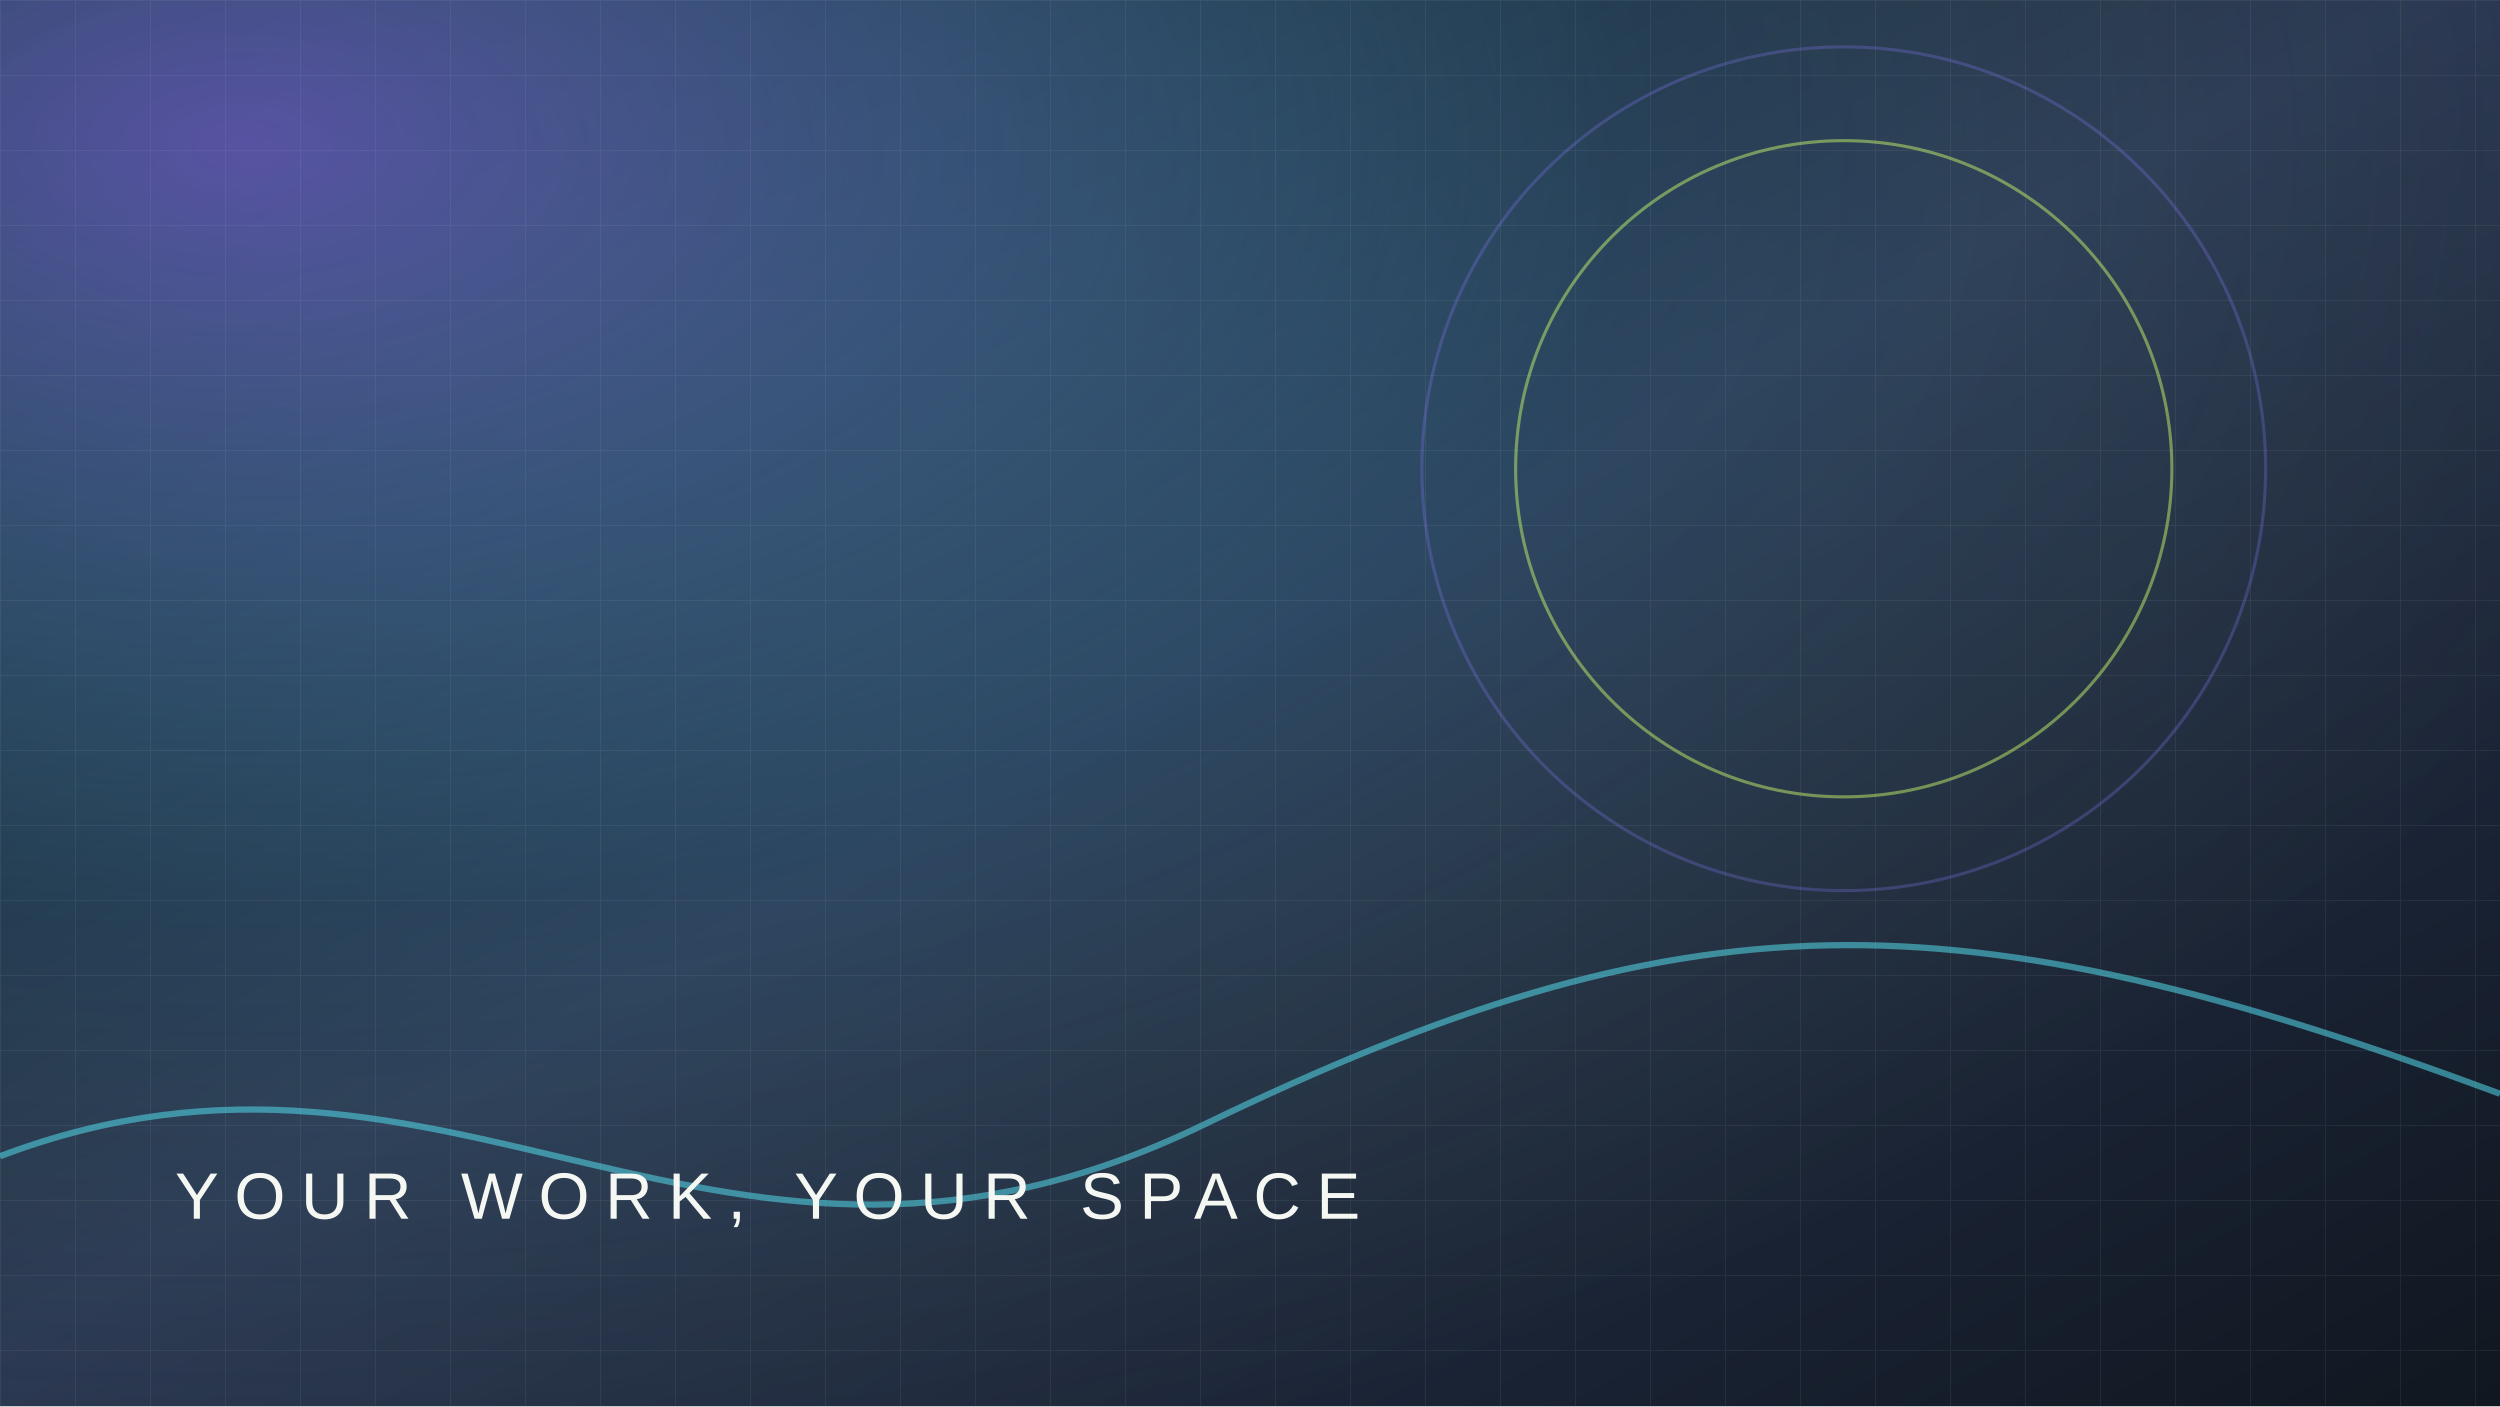
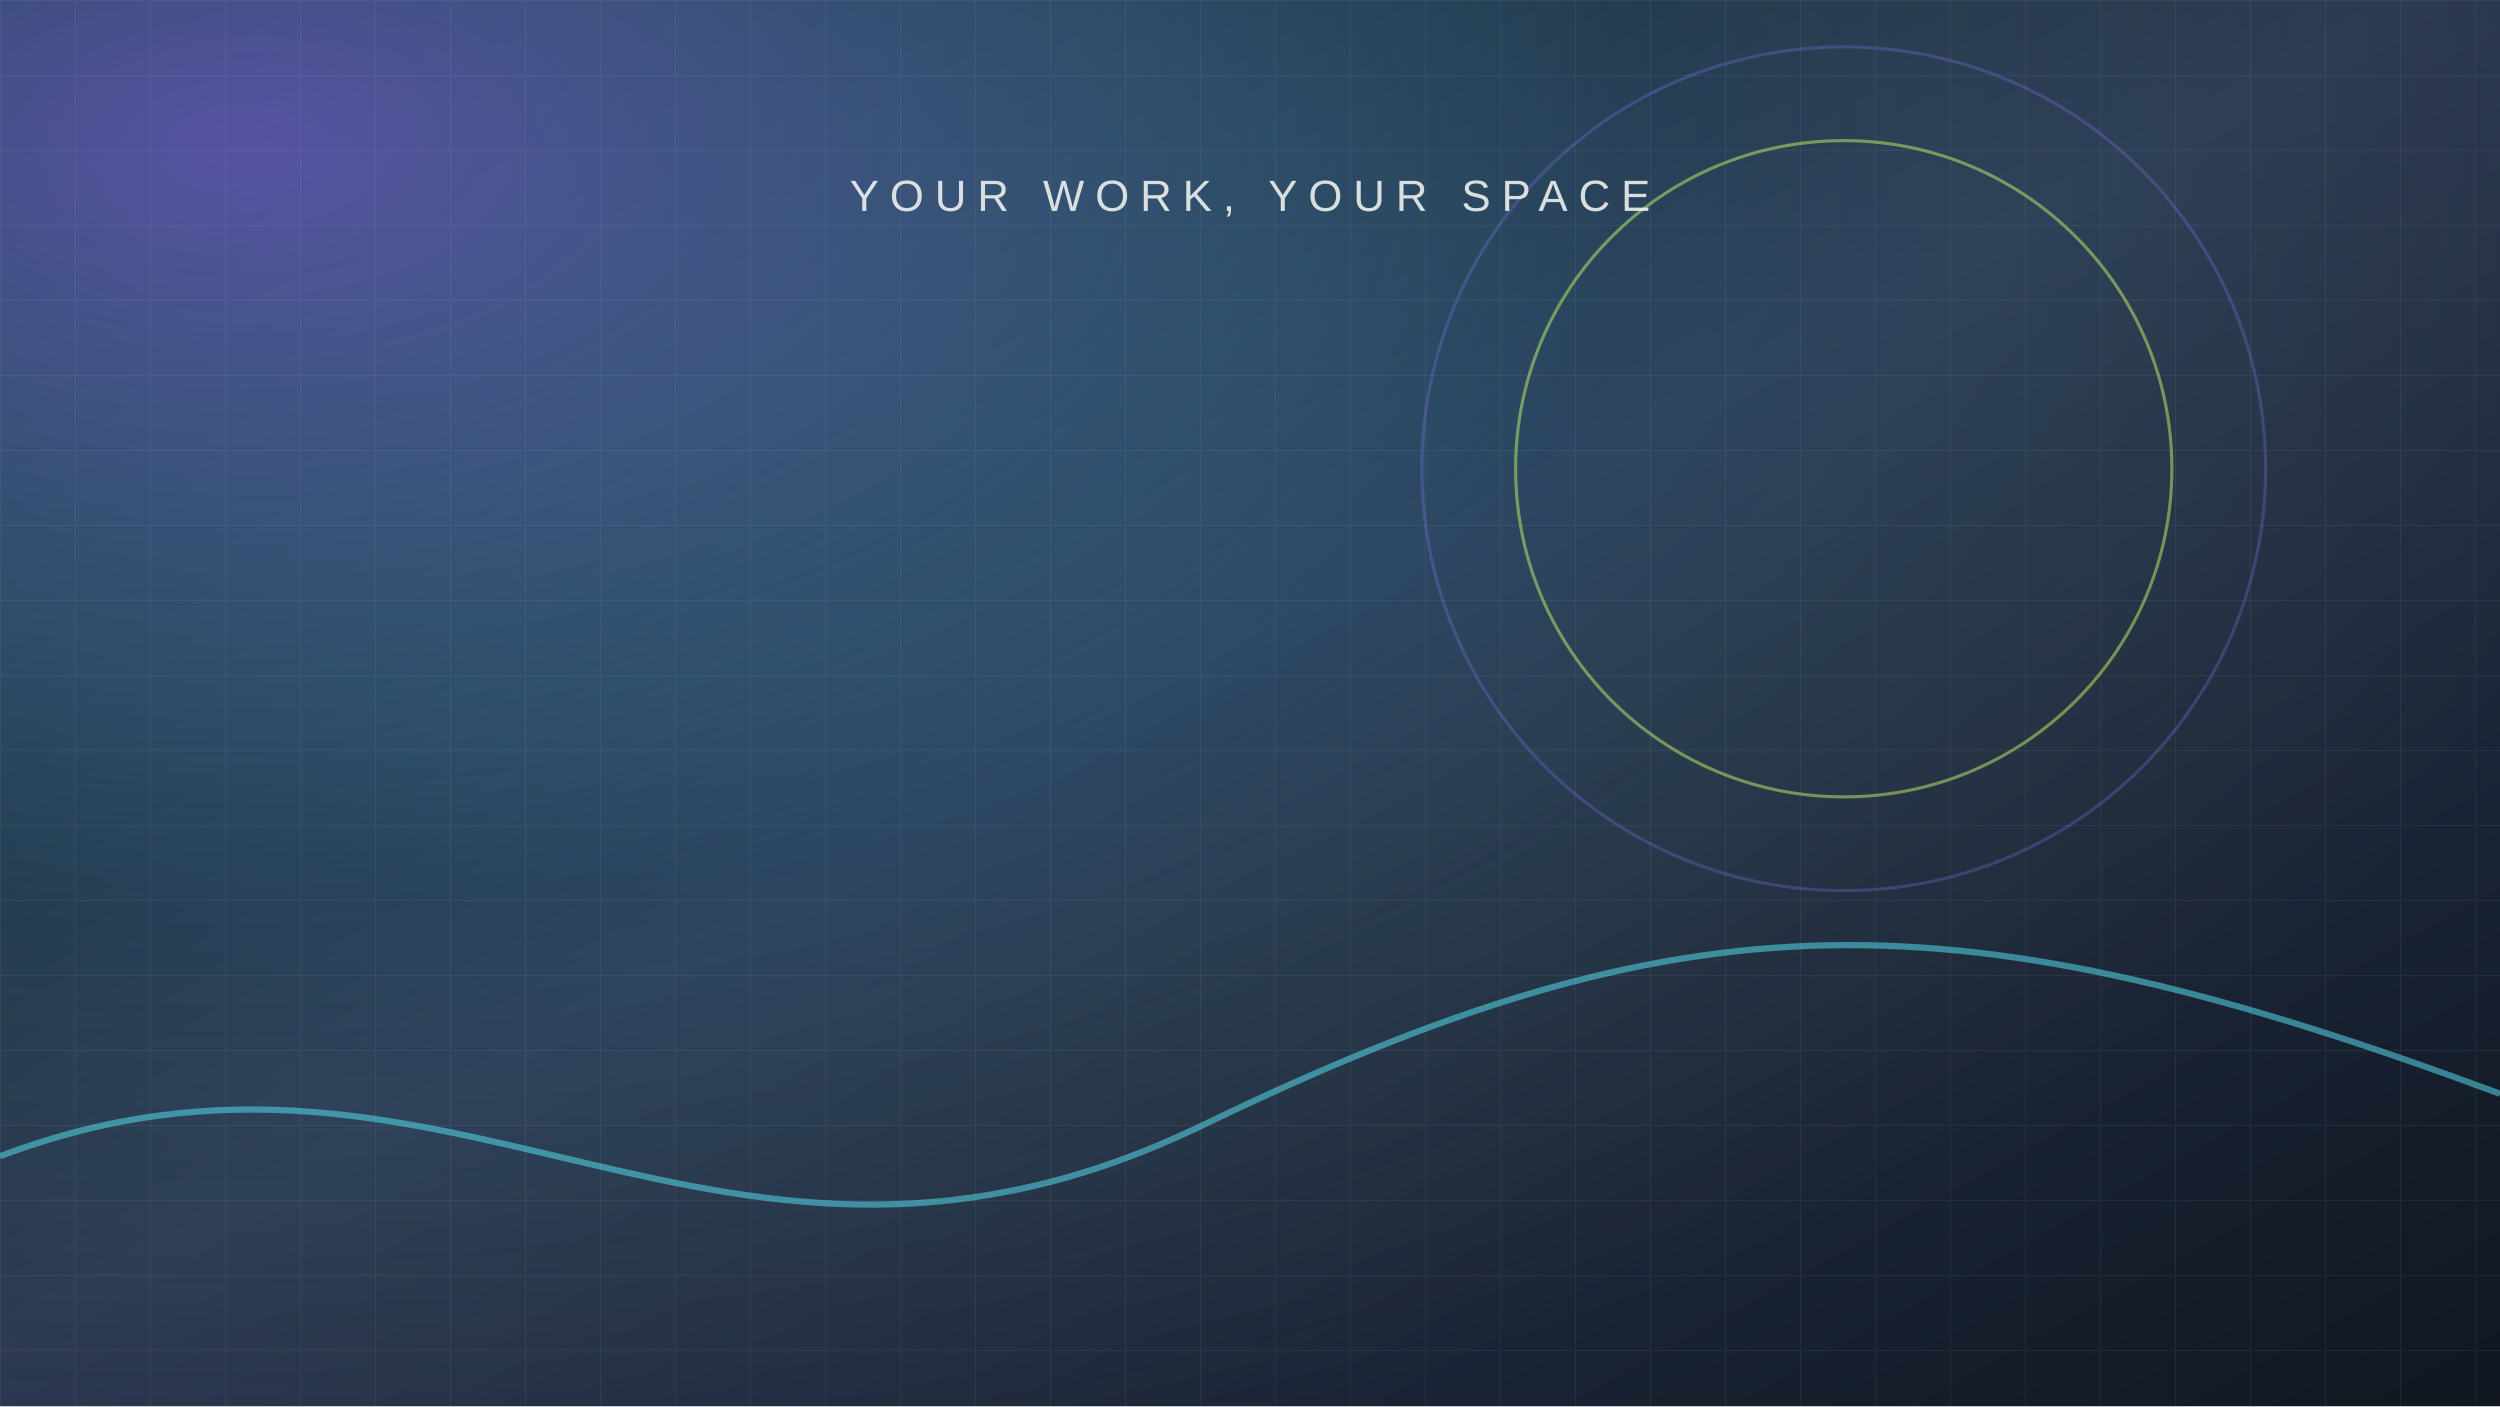
<svg xmlns="http://www.w3.org/2000/svg" viewBox="0 0 1600 900">
  <defs>
    <linearGradient id="g" x1="0" y1="0" x2="1" y2="1">
      <stop stop-color="#0B1118" />
      <stop offset=".48" stop-color="#283451" />
      <stop offset="1" stop-color="#101720" />
    </linearGradient>
    <radialGradient id="r" cx=".1" cy=".1" r="1">
      <stop stop-color="#8B7CFF" stop-opacity=".58" />
      <stop offset=".55" stop-color="#53D8E8" stop-opacity=".12" />
      <stop offset="1" stop-color="#C7F36B" stop-opacity="0" />
    </radialGradient>
    <pattern id="p" width="48" height="48" patternUnits="userSpaceOnUse">
      <path d="M48 0H0V48" fill="none" stroke="#DDE8F0" stroke-opacity=".09" />
    </pattern>
  </defs>
  <rect width="1600" height="900" fill="url(#g)" />
  <rect width="1600" height="900" fill="url(#r)" />
  <rect width="1600" height="900" fill="url(#p)" />
  <circle cx="1180" cy="300" r="210" fill="none" stroke="#C7F36B" stroke-opacity=".5" stroke-width="2" />
  <circle cx="1180" cy="300" r="270" fill="none" stroke="#8B7CFF" stroke-opacity=".26" stroke-width="2" />
  <path d="M0 740C290 630 460 870 770 720s480-150 830-20" fill="none" stroke="#53D8E8" stroke-opacity=".55" stroke-width="4" />
-   <text x="112" y="780" fill="#F5F7F2" font-family="Arial,sans-serif" font-size="42" letter-spacing="10">YOUR WORK, YOUR SPACE</text>
+   <text x="800" y="135" text-anchor="middle" fill="#F5F7F2" fill-opacity=".86" font-family="Arial,sans-serif" font-size="28" letter-spacing="7">YOUR WORK, YOUR SPACE</text>
</svg>
